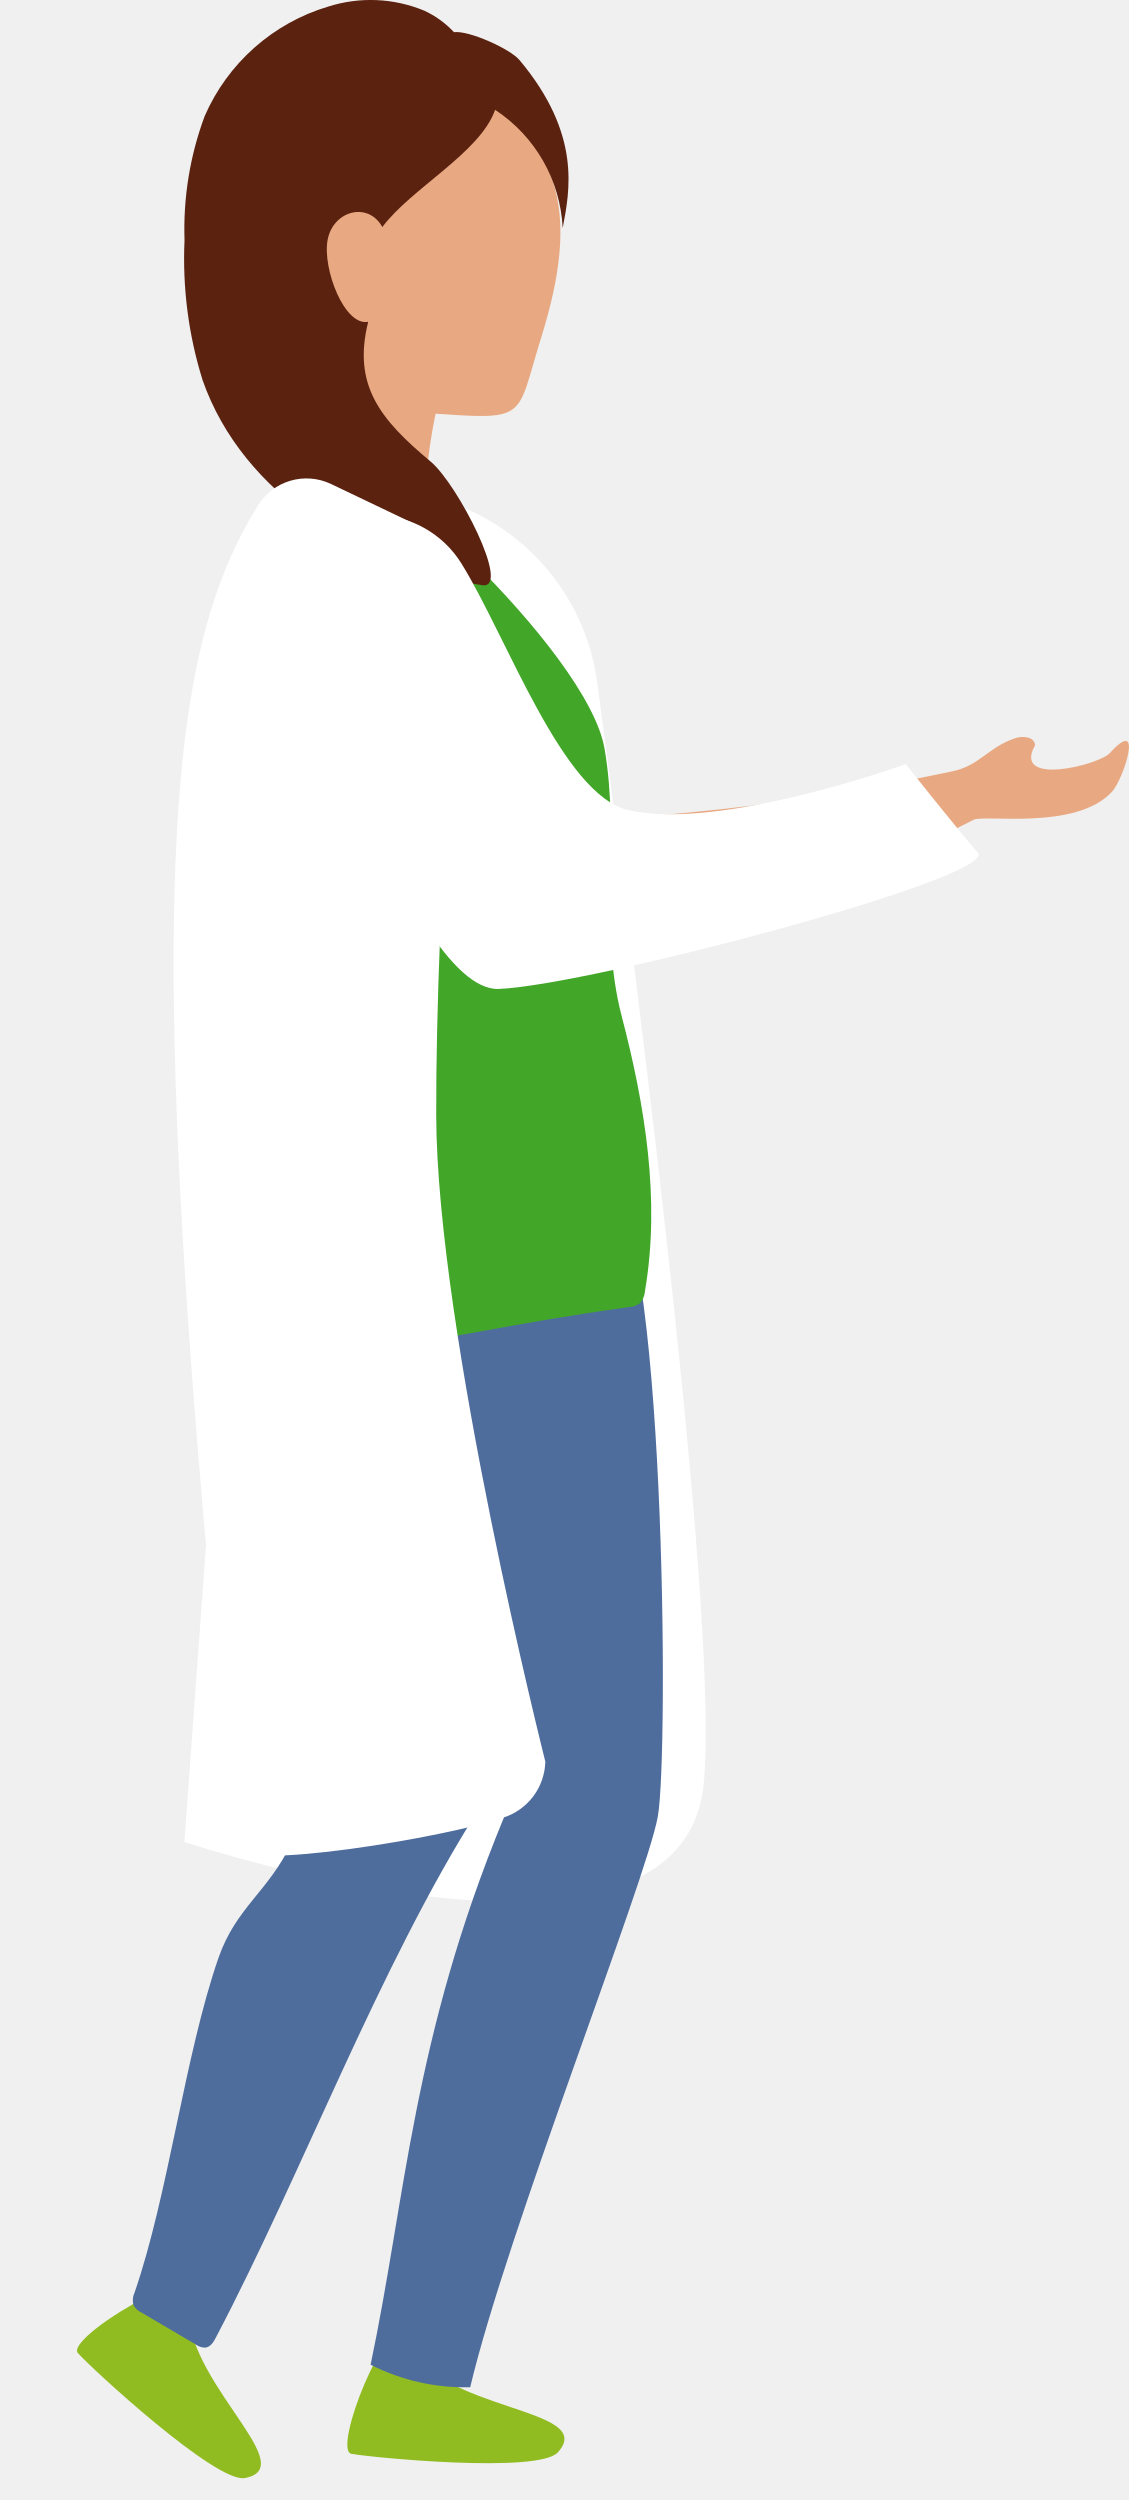
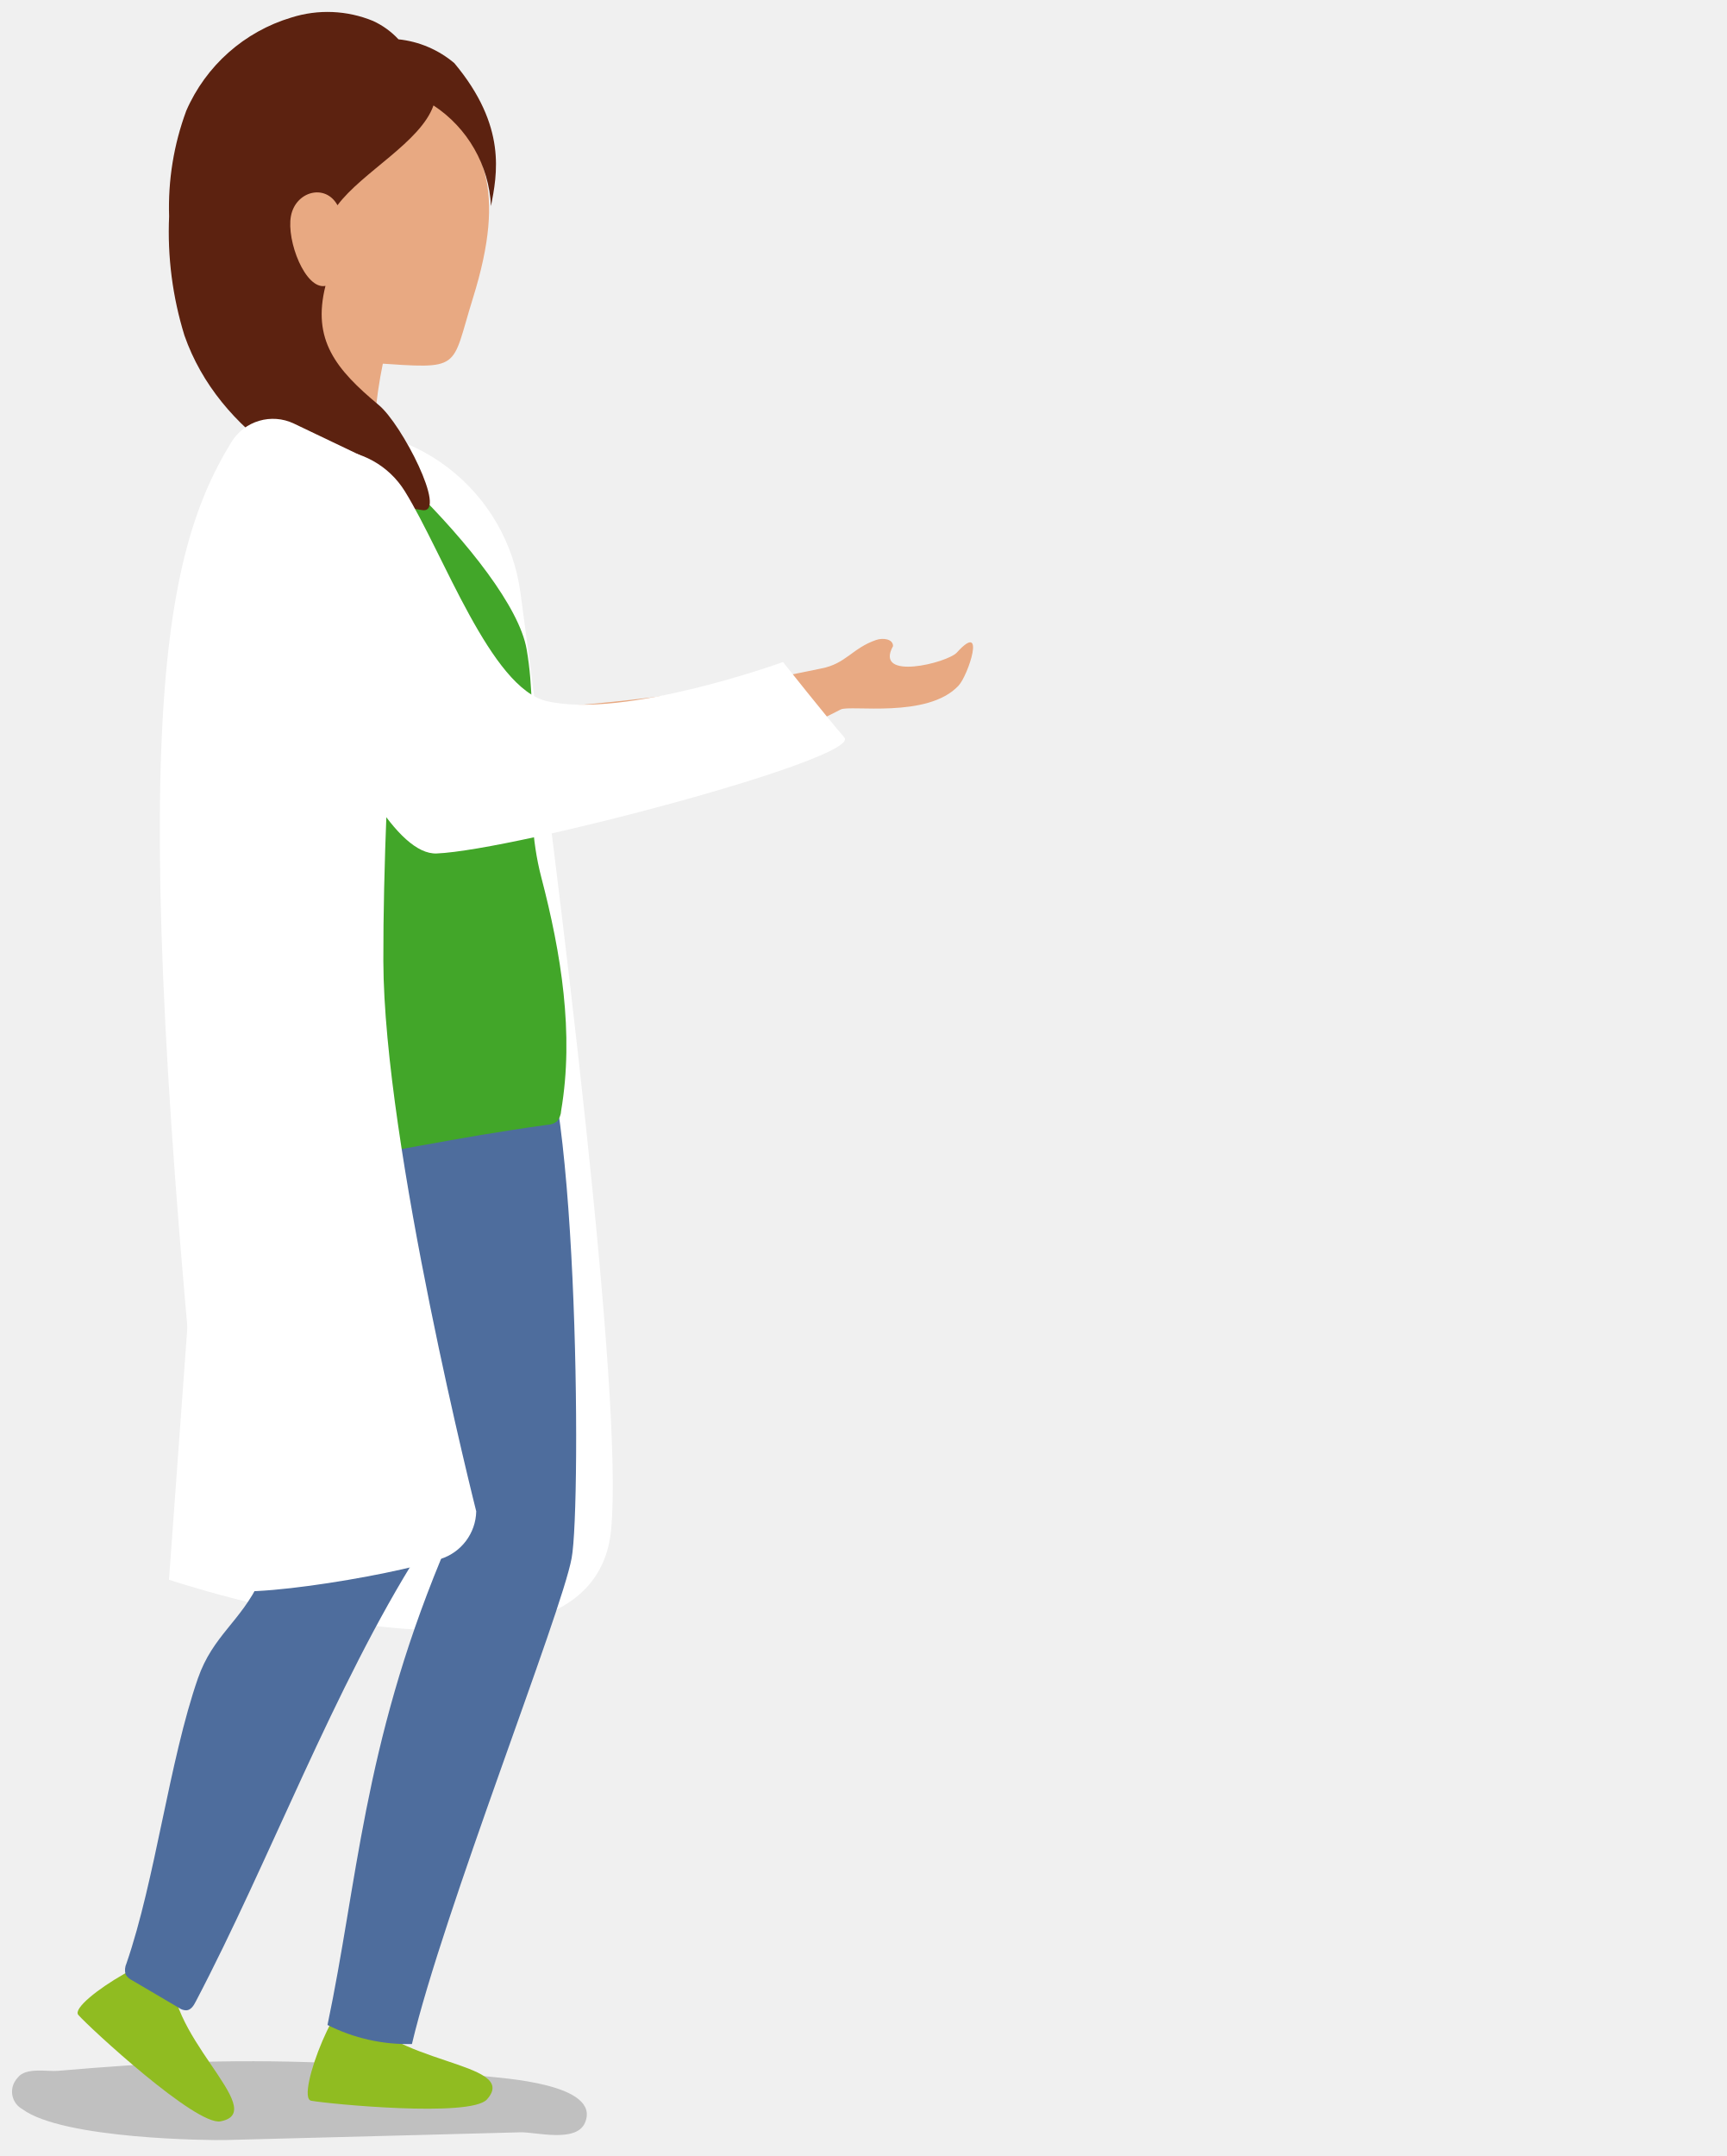
- <svg xmlns="http://www.w3.org/2000/svg" viewBox="0 0 80.69 178.7">
+ <svg xmlns="http://www.w3.org/2000/svg" id="e6q2yi0xdlvq1" viewBox="0 0 145 181" shape-rendering="geometricPrecision" text-rendering="geometricPrecision">
+   <style>#e6q2yi0xdlvq4_to {animation: e6q2yi0xdlvq4_to__to 2700ms linear infinite normal forwards}@keyframes e6q2yi0xdlvq4_to__to { 0% {transform: translate(74.50034px,40.4838px);animation-timing-function: cubic-bezier(0.42,0,0.58,1)} 11.111% {transform: translate(74.50034px,40.4838px);animation-timing-function: cubic-bezier(0.42,0,0.58,1)} 74.074% {transform: translate(128.4996px,40.4838px);animation-timing-function: cubic-bezier(0.42,0,0.58,1)} 100% {transform: translate(128.4996px,50px)} }#e6q2yi0xdlvq4_tr {animation: e6q2yi0xdlvq4_tr__tr 2700ms linear infinite normal forwards}@keyframes e6q2yi0xdlvq4_tr__tr { 0% {transform: rotate(0deg)} 11.111% {transform: rotate(0deg);animation-timing-function: cubic-bezier(0.42,0,0.58,1)} 77.778% {transform: rotate(180deg)} 100% {transform: rotate(180deg)} }#e6q2yi0xdlvq4 {animation: e6q2yi0xdlvq4_c_o 2700ms linear infinite normal forwards}@keyframes e6q2yi0xdlvq4_c_o { 0% {opacity: 0} 11.111% {opacity: 1} 74.074% {opacity: 1} 85.185% {opacity: 0} 100% {opacity: 0} }</style>
  <defs>
-     <style>
-       .bead104c-16e7-440f-a426-78cdefdf66f3 {
-         mask: url(#aa70a708-13e2-4501-98cb-c7641cdec256);
-       }
- 
-       .bb70e26e-9fbd-4134-a303-ff7856a91a31, .e1e4c3d0-20d8-47e4-a07d-0af266abe9af {
-         mix-blend-mode: multiply;
-       }
- 
-       .bb70e26e-9fbd-4134-a303-ff7856a91a31 {
-         fill: url(#acd8d615-6b89-46c1-88f3-4d70471a3cd3);
-       }
- 
-       .a3f865f4-2581-40b6-a207-0f73e339129b {
-         isolation: isolate;
-       }
- 
-       .f46a53ce-a4f5-42bb-b25a-f8c3b82f0add {
-         fill: #e8a982;
-       }
- 
-       .f63bf056-bb6c-4212-9294-07fa4111fad5 {
-         fill: #fff;
-       }
- 
-       .a6b4ed3f-9651-41b7-8911-330a8bcdbc53 {
-         mask: url(#b92b3c15-ca92-4427-be11-9393a2f47fc0);
-       }
- 
-       .e1e4c3d0-20d8-47e4-a07d-0af266abe9af {
-         opacity: 0.2;
-         fill: url(#bf935957-20a7-4b65-a099-41ce601a99fb);
-       }
- 
-       .b6f99069-040f-4aa4-bf1a-4857f75a3872 {
-         fill: #90bc21;
-       }
- 
-       .a0e59c1f-4483-4ca1-a00c-59c04188d417 {
-         fill: #4e6d9d;
-       }
- 
-       .f9ad75bc-6eb2-47cd-b800-b57365377fcb {
-         fill: #42a629;
-       }
- 
-       .be254b05-b5d2-4b84-9354-f926e2284d3f {
-         fill: #5c2210;
-       }
- 
-       .bb21e203-6d3e-48f3-8c1f-525200377170 {
-         fill: none;
-       }
- 
-       .a9047d6e-fdf3-4fcd-a1b7-94b003e7aed9 {
-         filter: url(#b9195ac0-e1ce-443a-9561-3b9c3e7a5b5f);
-       }
- 
-       .fc9be167-9683-43d0-b8f7-cd190f9acac5 {
-         filter: url(#e792ba31-ed4b-4442-a1df-076c2949409a);
-       }
-     </style>
-     <filter id="e792ba31-ed4b-4442-a1df-076c2949409a" x="115.68" y="-8617.44" width="48.3" height="32766" filterUnits="userSpaceOnUse" color-interpolation-filters="sRGB">
-       <feFlood flood-color="#fff" result="bg" />
-       <feBlend in="SourceGraphic" in2="bg" />
-     </filter>
-     <mask id="aa70a708-13e2-4501-98cb-c7641cdec256" x="115.68" y="-8617.44" width="48.3" height="32766" maskUnits="userSpaceOnUse">
-       <g class="fc9be167-9683-43d0-b8f7-cd190f9acac5" />
-     </mask>
-     <linearGradient id="acd8d615-6b89-46c1-88f3-4d70471a3cd3" x1="-3560.86" y1="95.31" x2="-3501.59" y2="95.31" gradientTransform="matrix(-0.82, -0.02, -0.03, 0.94, -2735.9, 66.26)" gradientUnits="userSpaceOnUse">
-       <stop offset="0" stop-color="#fff" />
-       <stop offset="1" />
-     </linearGradient>
-     <filter id="b9195ac0-e1ce-443a-9561-3b9c3e7a5b5f" x="115.68" y="234.78" width="48.3" height="6.62" filterUnits="userSpaceOnUse" color-interpolation-filters="sRGB">
-       <feFlood flood-color="#fff" result="bg" />
-       <feBlend in="SourceGraphic" in2="bg" />
-     </filter>
-     <mask id="b92b3c15-ca92-4427-be11-9393a2f47fc0" x="0" y="172.07" width="48.3" height="6.62" maskUnits="userSpaceOnUse">
-       <g class="a9047d6e-fdf3-4fcd-a1b7-94b003e7aed9">
-         <g transform="translate(-115.68 -62.7)">
-           <g class="bead104c-16e7-440f-a426-78cdefdf66f3">
-             <path class="bb70e26e-9fbd-4134-a303-ff7856a91a31" d="M116.54,238.8a1.67,1.67,0,0,1-.37-2.65c.66-.88,2.51-.48,3.36-.56,4-.34,8-.64,11.95-.75a154.43,154.43,0,0,1,24,1.21c1.18.15,9.76.61,8.3,3.92-.74,1.68-4.14.75-5.4.78l-8.26.22-16.53.43C132.39,241.43,119.94,241.34,116.54,238.8Z" />
-           </g>
-         </g>
-       </g>
-     </mask>
-     <linearGradient id="bf935957-20a7-4b65-a099-41ce601a99fb" x1="-3560.86" y1="95.31" x2="-3501.59" y2="95.31" gradientTransform="matrix(-0.82, -0.02, -0.03, 0.94, -2735.9, 66.26)" gradientUnits="userSpaceOnUse">
-       <stop offset="0" />
-       <stop offset="1" />
+     <linearGradient id="e6q2yi0xdlvq24-fill" x1="356.092" y1="725.47" x2="307.49" y2="724.285" spreadMethod="pad" gradientUnits="userSpaceOnUse">
+       <stop id="e6q2yi0xdlvq24-fill-0" offset="0%" stop-color="rgb(0,0,0)" />
+       <stop id="e6q2yi0xdlvq24-fill-1" offset="100%" stop-color="rgb(0,0,0)" />
    </linearGradient>
  </defs>
-   <g class="a3f865f4-2581-40b6-a207-0f73e339129b">
-     <g id="b47879bb-b6f4-4066-bc3f-37f4d1a394d2" data-name="step4">
-       <g>
-         <path class="f46a53ce-a4f5-42bb-b25a-f8c3b82f0add" d="M147.1,91a38.89,38.89,0,0,0-1.09,9.66l-8.22-.24L139.62,89Z" transform="translate(-115.68 -62.7)" />
-         <path class="f63bf056-bb6c-4212-9294-07fa4111fad5" d="M128.86,194.36s35.54,11.93,37.12-4.15c1.09-11-4.19-53.31-7.61-78.72A15.85,15.85,0,0,0,137.1,98.75l-1.31.49Z" transform="translate(-115.68 -62.7)" />
-         <g class="a6b4ed3f-9651-41b7-8911-330a8bcdbc53">
-           <path class="e1e4c3d0-20d8-47e4-a07d-0af266abe9af" d="M116.54,238.8a1.67,1.67,0,0,1-.37-2.65c.66-.88,2.51-.48,3.36-.56,4-.34,8-.64,11.95-.75a154.43,154.43,0,0,1,24,1.21c1.18.15,9.76.61,8.3,3.92-.74,1.68-4.14.75-5.4.78l-8.26.22-16.53.43C132.39,241.43,119.94,241.34,116.54,238.8Z" transform="translate(-115.68 -62.7)" />
-         </g>
-         <path class="b6f99069-040f-4aa4-bf1a-4857f75a3872" d="M129.25,226.68c.55-2.52-8.93,3.16-8,4.22s9.89,9.33,11.94,8.93C137.53,239,128,232.31,129.25,226.68Z" transform="translate(-115.68 -62.7)" />
-         <path class="b6f99069-040f-4aa4-bf1a-4857f75a3872" d="M144.54,230c-1.07-2.31-5.15,7.84-3.74,8.1s13.38,1.43,14.76-.11C158.46,234.75,147,235.17,144.54,230Z" transform="translate(-115.68 -62.7)" />
-         <path class="a0e59c1f-4483-4ca1-a00c-59c04188d417" d="M160.68,152.38c-3.05,22.16-5.56,29.93-7.8,34.49a60,60,0,0,1-3,5.18c-7.13,11.27-12.56,25.91-18.76,37.72-.17.34-.41.72-.79.74a1.11,1.11,0,0,1-.63-.21L125.79,228a1.25,1.25,0,0,1-.57-.52,1.31,1.31,0,0,1,.08-.91c2.42-7,3.59-17,6-23.93,1.26-3.61,3.58-4.74,5.21-8.2a28.38,28.38,0,0,0,2-4.66,21.79,21.79,0,0,0,.58-4.34c.67-10.52-.24-23.58-.61-34.12,0-.67,5.94-2.42,6.66-2.64a45.67,45.67,0,0,1,7.14-1.56,45.13,45.13,0,0,1,7.44-.36C160.86,146.84,162.45,139.46,160.68,152.38Z" transform="translate(-115.68 -62.7)" />
-         <path class="a0e59c1f-4483-4ca1-a00c-59c04188d417" d="M162.7,192.55c-.84,4.61-10.8,29.75-13.41,40.79a14.9,14.9,0,0,1-7.12-1.61c2.51-11.9,3-23.29,9.52-39.09,1.31-3.18-5-11.39-5.63-14.79-1.35-7.61-2.08-15.38-4.56-22.71-.51-1.5-1-3.32,0-4.54a4.23,4.23,0,0,1,1.78-1.11,39,39,0,0,1,9.12-2.42c2.43-.33,4.31-.9,6.63.21C163.23,149.32,163.51,188.14,162.7,192.55Z" transform="translate(-115.68 -62.7)" />
-         <path class="f9ad75bc-6eb2-47cd-b800-b57365377fcb" d="M138.11,94.7c-1.35.16-5.05,5.92-4.92,17.62.17,15.27,4.86,30.81,4.77,46.07a1.54,1.54,0,0,0,.18.91c.28.4.82.37,1.27.31,8.32-1.15,12.9-2.33,21.23-3.48a1.44,1.44,0,0,0,.8-.29,1.53,1.53,0,0,0,.35-.9c1.1-6.48,0-13.21-1.67-19.6s-.1-12.62-1.23-19.14C157.67,109.19,141.49,94.31,138.11,94.7Z" transform="translate(-115.68 -62.7)" />
-         <path class="f46a53ce-a4f5-42bb-b25a-f8c3b82f0add" d="M154.37,86.81c-1.87,6-.81,5.92-8.32,5.41-3.16-.21-5.43-3.14-6.64-5.82A20.67,20.67,0,0,1,138,77.84c0-3.23.43-6.85,3.14-8.93A10.1,10.1,0,0,1,145,67.22c1.82-.42,4-.49,5.33.73.65.6.71,1.59,1.28,2.22C155.13,74,157.3,77.43,154.37,86.81Z" transform="translate(-115.68 -62.7)" />
-         <path class="be254b05-b5d2-4b84-9354-f926e2284d3f" d="M146.47,95.7c-3.6-3-5.61-5.46-4.47-10-1.68.35-3.29-3.78-2.9-5.86s2.89-2.76,3.91-.91c2.06-2.77,7-5.32,8.06-8.38A10.73,10.73,0,0,1,155.9,79c.5-2.63,1.37-6.68-3.08-12-.67-.81-3.64-2.14-4.69-2A6.77,6.77,0,0,0,146,63.46a10,10,0,0,0-6.86-.29A14,14,0,0,0,130.31,71a23.19,23.19,0,0,0-1.44,8.87,29.11,29.11,0,0,0,1.29,10c2.87,8.2,11.4,13.4,20,14.66C152.25,104.83,148.4,97.32,146.47,95.7Z" transform="translate(-115.68 -62.7)" />
-         <path class="f46a53ce-a4f5-42bb-b25a-f8c3b82f0add" d="M162.44,121a7.88,7.88,0,0,1-3.62-.31,6.55,6.55,0,0,1-2.54-2.17c-1.33-1.7-2.16-4.07-3.15-6-1.24-2.43-2.51-5.17-3.76-7.6a10.24,10.24,0,0,0-3.31-3.65c-1.44-1.11-3.63-1.48-5.07-.35s-1.58,3.59-1.09,5.52c.54,2.13.37,4.25,1.35,6.22,2.44,4.91,2.1,6.66,8.46,14.6.42.53.63,1.24,1.21,1.58s1.14.17,1.71.32c7.67,2,23.8-3.27,32.64-7.86.77-.4,7.3.79,9.89-2,.81-.86,2.35-5.53-.14-2.78-.79.87-7,2.42-5.36-.54,0-.61-.86-.71-1.43-.51-2,.69-2.53,2-4.6,2.39-2.25.48-5.06,1-7.33,1.43C171.71,120.06,167.08,120.62,162.44,121Z" transform="translate(-115.68 -62.7)" />
-         <path class="f63bf056-bb6c-4212-9294-07fa4111fad5" d="M134.11,98.84a4.08,4.08,0,0,1,5.24-1.54L145,100c4.23,3.36,3.69,3,3.69,3.8,0,0-1.87,23.11-1.83,38.62s7.8,46.2,7.8,46.2a4.31,4.31,0,0,1-3,4c-4,1.4-18.94,3.9-19.13,2.1C125.16,125.42,127.86,109,134.11,98.84Z" transform="translate(-115.68 -62.7)" />
-         <path class="f63bf056-bb6c-4212-9294-07fa4111fad5" d="M135.22,101.25c.19,2.5,9.51,32.42,16.12,32.14s35.74-8,34.23-9.74-5.15-6.33-5.15-6.33-13.3,4.82-19.84,3.28c-4.7-1.09-8.65-12.34-11.91-17.61a7.34,7.34,0,0,0-6.27-3.48Z" transform="translate(-115.68 -62.7)" />
-         <path class="bb21e203-6d3e-48f3-8c1f-525200377170" d="M188.39,114.14" transform="translate(-115.68 -62.7)" />
+   <g id="e6q2yi0xdlvq2">
+     </g>
+   <g id="e6q2yi0xdlvq4_to" transform="translate(74.50034,40.4838)">
+     <g id="e6q2yi0xdlvq4_tr" transform="rotate(0)">
+       <g id="e6q2yi0xdlvq4" transform="translate(-128.4996,-40.4838)" opacity="0">
+         <path id="e6q2yi0xdlvq5" d="M418.46,604C415.09,604.004,411.812,602.901,409.13,600.86C404.126,597.07,401.897,590.639,403.484,584.565C405.07,578.491,410.159,573.971,416.378,573.113C422.597,572.255,428.72,575.228,431.892,580.645C435.065,586.062,434.661,592.856,430.87,597.86L430.87,597.86C428.391,601.148,424.7,603.308,420.62,603.86C419.904,603.956,419.182,604.003,418.46,604ZM418.51,574.52C411.914,574.479,406.184,579.047,404.755,585.487C403.326,591.926,406.586,598.49,412.58,601.242C418.574,603.995,425.677,602.19,429.63,596.91L429.63,596.91C434.262,590.755,433.051,582.014,426.92,577.35C424.499,575.52,421.544,574.536,418.51,574.55Z" transform="matrix(1 0 0 1 -290 -548)" fill="rgb(0,151,255)" stroke="none" stroke-width="1" />
+         <circle id="e6q2yi0xdlvq6" r="4.53" transform="matrix(1 0 0 1 121.05 33.53)" fill="rgb(0,151,255)" stroke="none" stroke-width="1" />
+         <circle id="e6q2yi0xdlvq7" r="4.53" transform="matrix(1 0 0 1 130.83 30.3)" fill="rgb(0,151,255)" stroke="none" stroke-width="1" />
+         <circle id="e6q2yi0xdlvq8" r="4.53" transform="matrix(1 0 0 1 128.49 40.88)" fill="rgb(0,151,255)" stroke="none" stroke-width="1" />
+         <circle id="e6q2yi0xdlvq9" r="4.53" transform="matrix(1 0 0 1 138.04 36.97)" fill="rgb(0,151,255)" stroke="none" stroke-width="1" />
+         <circle id="e6q2yi0xdlvq10" r="4.53" transform="matrix(1 0 0 1 135.93 47.22)" fill="rgb(0,151,255)" stroke="none" stroke-width="1" />
+         <circle id="e6q2yi0xdlvq11" r="4.53" transform="matrix(1 0 0 1 118.86 43.64)" fill="rgb(0,151,255)" stroke="none" stroke-width="1" />
+         <circle id="e6q2yi0xdlvq12" r="4.53" transform="matrix(1 0 0 1 125.95 50.67)" fill="rgb(0,151,255)" stroke="none" stroke-width="1" />
+         <circle id="e6q2yi0xdlvq13" r="4.53" transform="matrix(1 0 0 1 121.05 33.53)" fill="rgb(0,53,84)" stroke="none" stroke-width="1" />
+         <circle id="e6q2yi0xdlvq14" r="4.53" transform="matrix(1 0 0 1 130.83 30.3)" fill="rgb(0,53,84)" stroke="none" stroke-width="1" />
+         <circle id="e6q2yi0xdlvq15" r="4.53" transform="matrix(1 0 0 1 128.49 40.88)" fill="rgb(0,53,84)" stroke="none" stroke-width="1" />
+         <circle id="e6q2yi0xdlvq16" r="4.53" transform="matrix(1 0 0 1 138.04 36.97)" fill="rgb(0,53,84)" stroke="none" stroke-width="1" />
+         <circle id="e6q2yi0xdlvq17" r="4.53" transform="matrix(1 0 0 1 135.93 47.22)" fill="rgb(0,53,84)" stroke="none" stroke-width="1" />
+         <circle id="e6q2yi0xdlvq18" r="4.53" transform="matrix(1 0 0 1 118.86 43.64)" fill="rgb(0,53,84)" stroke="none" stroke-width="1" />
+         <circle id="e6q2yi0xdlvq19" r="4.53" transform="matrix(1 0 0 1 125.95 50.67)" fill="rgb(0,53,84)" stroke="none" stroke-width="1" />
      </g>
    </g>
  </g>
+   <g id="e6q2yi0xdlvq20">
+     <g id="e6q2yi0xdlvq21">
+       <path id="e6q2yi0xdlvq22" d="M322.43,577.26C321.668,580.422,321.302,583.667,321.34,586.92L313.12,586.68L315,575.26Z" transform="matrix(1 0 0 1 -290 -548)" fill="rgb(232,169,130)" stroke="none" stroke-width="1" />
+       <path id="e6q2yi0xdlvq23" d="M304.19,680.62C304.19,680.62,339.73,692.55,341.31,676.47C342.4,665.47,337.12,623.16,333.7,597.75C333.143,593.584,330.953,589.81,327.613,587.26C324.273,584.709,320.055,583.59,315.89,584.15C314.707,584.302,313.546,584.59,312.43,585.01L311.12,585.5Z" transform="matrix(1 0 0 1 -290 -548)" fill="rgb(255,255,255)" stroke="none" stroke-width="1" />
+       <path id="e6q2yi0xdlvq24" style="isolation:isolate" d="M291.87,725.06C291.064,724.613,290.773,723.596,291.22,722.79C291.295,722.651,291.389,722.523,291.5,722.41C292.16,721.53,294.01,721.93,294.86,721.85C298.86,721.51,302.86,721.21,306.81,721.1C314.829,720.883,322.853,721.287,330.81,722.31C331.99,722.46,340.57,722.92,339.11,726.23C338.37,727.91,334.97,726.98,333.71,727.01L325.45,727.23L308.92,727.66C307.72,727.69,295.27,727.6,291.87,725.06Z" transform="matrix(1 0 0 1 -290 -548)" opacity="0.2" fill="url(#e6q2yi0xdlvq24-fill)" stroke="none" stroke-width="1" />
+       <path id="e6q2yi0xdlvq25" d="M304.58,712.94C305.13,710.42,295.65,716.1,296.58,717.16C297.51,718.22,306.47,726.49,308.52,726.09C312.86,725.26,303.33,718.57,304.58,712.94Z" transform="matrix(1 0 0 1 -290 -548)" fill="rgb(144,188,33)" stroke="none" stroke-width="1" />
+       <path id="e6q2yi0xdlvq26" d="M319.87,716.26C318.8,713.95,314.72,724.1,316.13,724.36C317.54,724.62,329.51,725.79,330.89,724.25C333.79,721,322.33,721.43,319.87,716.26Z" transform="matrix(1 0 0 1 -290 -548)" fill="rgb(144,188,33)" stroke="none" stroke-width="1" />
+       <path id="e6q2yi0xdlvq27" d="M336,638.64C332.95,660.8,330.44,668.57,328.2,673.13C327.292,674.908,326.291,676.637,325.2,678.31C318.07,689.58,312.64,704.22,306.44,716.03C306.27,716.37,306.03,716.75,305.65,716.77C305.423,716.769,305.202,716.696,305.02,716.56L301.11,714.26C300.87,714.151,300.67,713.969,300.54,713.74C300.461,713.437,300.489,713.115,300.62,712.83C303.04,705.83,304.21,695.83,306.62,688.9C307.88,685.29,310.2,684.16,311.83,680.7C312.639,679.212,313.309,677.652,313.83,676.04C314.173,674.617,314.368,673.163,314.41,671.7C315.08,661.18,314.17,648.12,313.8,637.58C313.8,636.91,319.74,635.16,320.46,634.94C325.181,633.484,330.113,632.829,335.05,633C336.19,633.1,337.78,625.72,336,638.64Z" transform="matrix(1 0 0 1 -290 -548)" fill="rgb(78,109,157)" stroke="none" stroke-width="1" />
+       <path id="e6q2yi0xdlvq28" d="M338,678.81C337.16,683.42,327.2,708.56,324.59,719.6C322.131,719.659,319.695,719.109,317.5,718C320.01,706.1,320.5,694.71,327.02,678.91C328.33,675.73,322.02,667.52,321.39,664.12C320.04,656.51,319.31,648.74,316.83,641.41C316.32,639.91,315.83,638.09,316.83,636.87C317.324,636.361,317.935,635.98,318.61,635.76C321.542,634.592,324.604,633.779,327.73,633.34C330.16,633.01,332.04,632.44,334.36,633.55C338.56,635.58,338.84,674.4,338,678.81Z" transform="matrix(1 0 0 1 -290 -548)" fill="rgb(78,109,157)" stroke="none" stroke-width="1" />
+       <path id="e6q2yi0xdlvq29" d="M313.44,581C312.09,581.16,308.39,586.92,308.52,598.62C308.69,613.89,313.38,629.43,313.29,644.69C313.257,645.005,313.32,645.322,313.47,645.6C313.75,646,314.29,645.97,314.74,645.91C323.06,644.76,327.64,643.58,335.97,642.43C336.261,642.421,336.541,642.319,336.77,642.14C336.984,641.888,337.107,641.571,337.12,641.24C338.22,634.76,337.12,628.03,335.45,621.64C333.78,615.25,335.35,609.02,334.22,602.5C333,595.45,316.82,580.57,313.44,581Z" transform="matrix(1 0 0 1 -290 -548)" fill="rgb(66,166,41)" stroke="none" stroke-width="1" />
+       <path id="e6q2yi0xdlvq30" d="M329.7,573.07C327.83,579.07,328.89,578.99,321.38,578.48C318.22,578.27,315.95,575.34,314.74,572.66C313.67,569.938,313.19,567.021,313.33,564.1C313.33,560.87,313.76,557.25,316.47,555.17C317.625,554.344,318.94,553.768,320.33,553.48C322.15,553.06,324.33,552.99,325.66,554.21C326.31,554.81,326.37,555.8,326.94,556.43C330.46,560.26,332.63,563.69,329.7,573.07Z" transform="matrix(1 0 0 1 -290 -548)" fill="rgb(232,169,130)" stroke="none" stroke-width="1" />
+       <path id="e6q2yi0xdlvq31" d="M321.8,582C318.2,579,316.19,576.54,317.33,572C315.65,572.35,314.04,568.22,314.43,566.14C314.82,564.06,317.32,563.38,318.34,565.23C320.4,562.46,325.34,559.91,326.4,556.85C329.268,558.732,331.064,561.873,331.23,565.3C331.73,562.67,332.6,558.62,328.15,553.3C326.823,552.178,325.189,551.481,323.46,551.3C322.857,550.653,322.133,550.13,321.33,549.76C319.148,548.861,316.72,548.758,314.47,549.47C310.517,550.651,307.286,553.516,305.64,557.3C304.59,560.135,304.101,563.148,304.2,566.17C304.051,569.553,304.488,572.936,305.49,576.17C308.36,584.37,316.89,589.57,325.49,590.83C327.58,591.09,323.73,583.58,321.8,582Z" transform="matrix(1 0 0 1 -290 -548)" fill="rgb(92,34,16)" stroke="none" stroke-width="1" />
+       <path id="e6q2yi0xdlvq32" d="M337.77,607.26C336.556,607.443,335.316,607.336,334.15,606.95C333.131,606.457,332.256,605.71,331.61,604.78C330.28,603.08,329.45,600.71,328.46,598.78C327.22,596.35,325.95,593.61,324.7,591.18C323.912,589.711,322.776,588.457,321.39,587.53C319.95,586.42,317.76,586.05,316.32,587.18C314.88,588.31,314.74,590.77,315.23,592.7C315.77,594.83,315.6,596.95,316.58,598.92C319.02,603.83,318.68,605.58,325.04,613.52C325.46,614.05,325.67,614.76,326.25,615.1C326.83,615.44,327.39,615.27,327.96,615.42C335.63,617.42,351.76,612.15,360.6,607.56C361.37,607.16,367.9,608.35,370.49,605.56C371.3,604.7,372.84,600.03,370.35,602.78C369.56,603.65,363.35,605.2,364.99,602.24C364.99,601.63,364.13,601.53,363.56,601.73C361.56,602.42,361.03,603.73,358.96,604.12C356.71,604.6,353.9,605.12,351.63,605.55C347,606.32,342.41,606.88,337.77,607.26Z" transform="matrix(1 0 0 1 -290 -548)" fill="rgb(232,169,130)" stroke="none" stroke-width="1" />
+       <path id="e6q2yi0xdlvq33" d="M309.44,585.1C310.538,583.325,312.796,582.661,314.68,583.56L320.33,586.26C324.56,589.62,324.02,589.26,324.02,590.06C324.02,590.06,322.15,613.17,322.19,628.68C322.23,644.19,329.99,674.88,329.99,674.88C329.948,676.717,328.742,678.325,326.99,678.88C322.99,680.28,308.05,682.78,307.86,680.98C300.49,611.68,303.19,595.26,309.44,585.1Z" transform="matrix(1 0 0 1 -290 -548)" fill="rgb(255,255,255)" stroke="none" stroke-width="1" />
+       <path id="e6q2yi0xdlvq34" d="M310.55,587.51C310.74,590.01,320.06,619.93,326.67,619.65C333.28,619.37,362.41,611.65,360.9,609.91C359.39,608.17,355.75,603.58,355.75,603.58C355.75,603.58,342.45,608.4,335.91,606.86C331.21,605.77,327.26,594.52,324,589.25C322.659,587.077,320.283,585.759,317.73,585.77Z" transform="matrix(1 0 0 1 -290 -548)" fill="rgb(255,255,255)" stroke="none" stroke-width="1" />
+       <path id="e6q2yi0xdlvq35" d="" transform="matrix(1 0 0 1 -290 -548)" fill="none" stroke="none" stroke-width="1" />
+     </g>
+   </g>
</svg>
